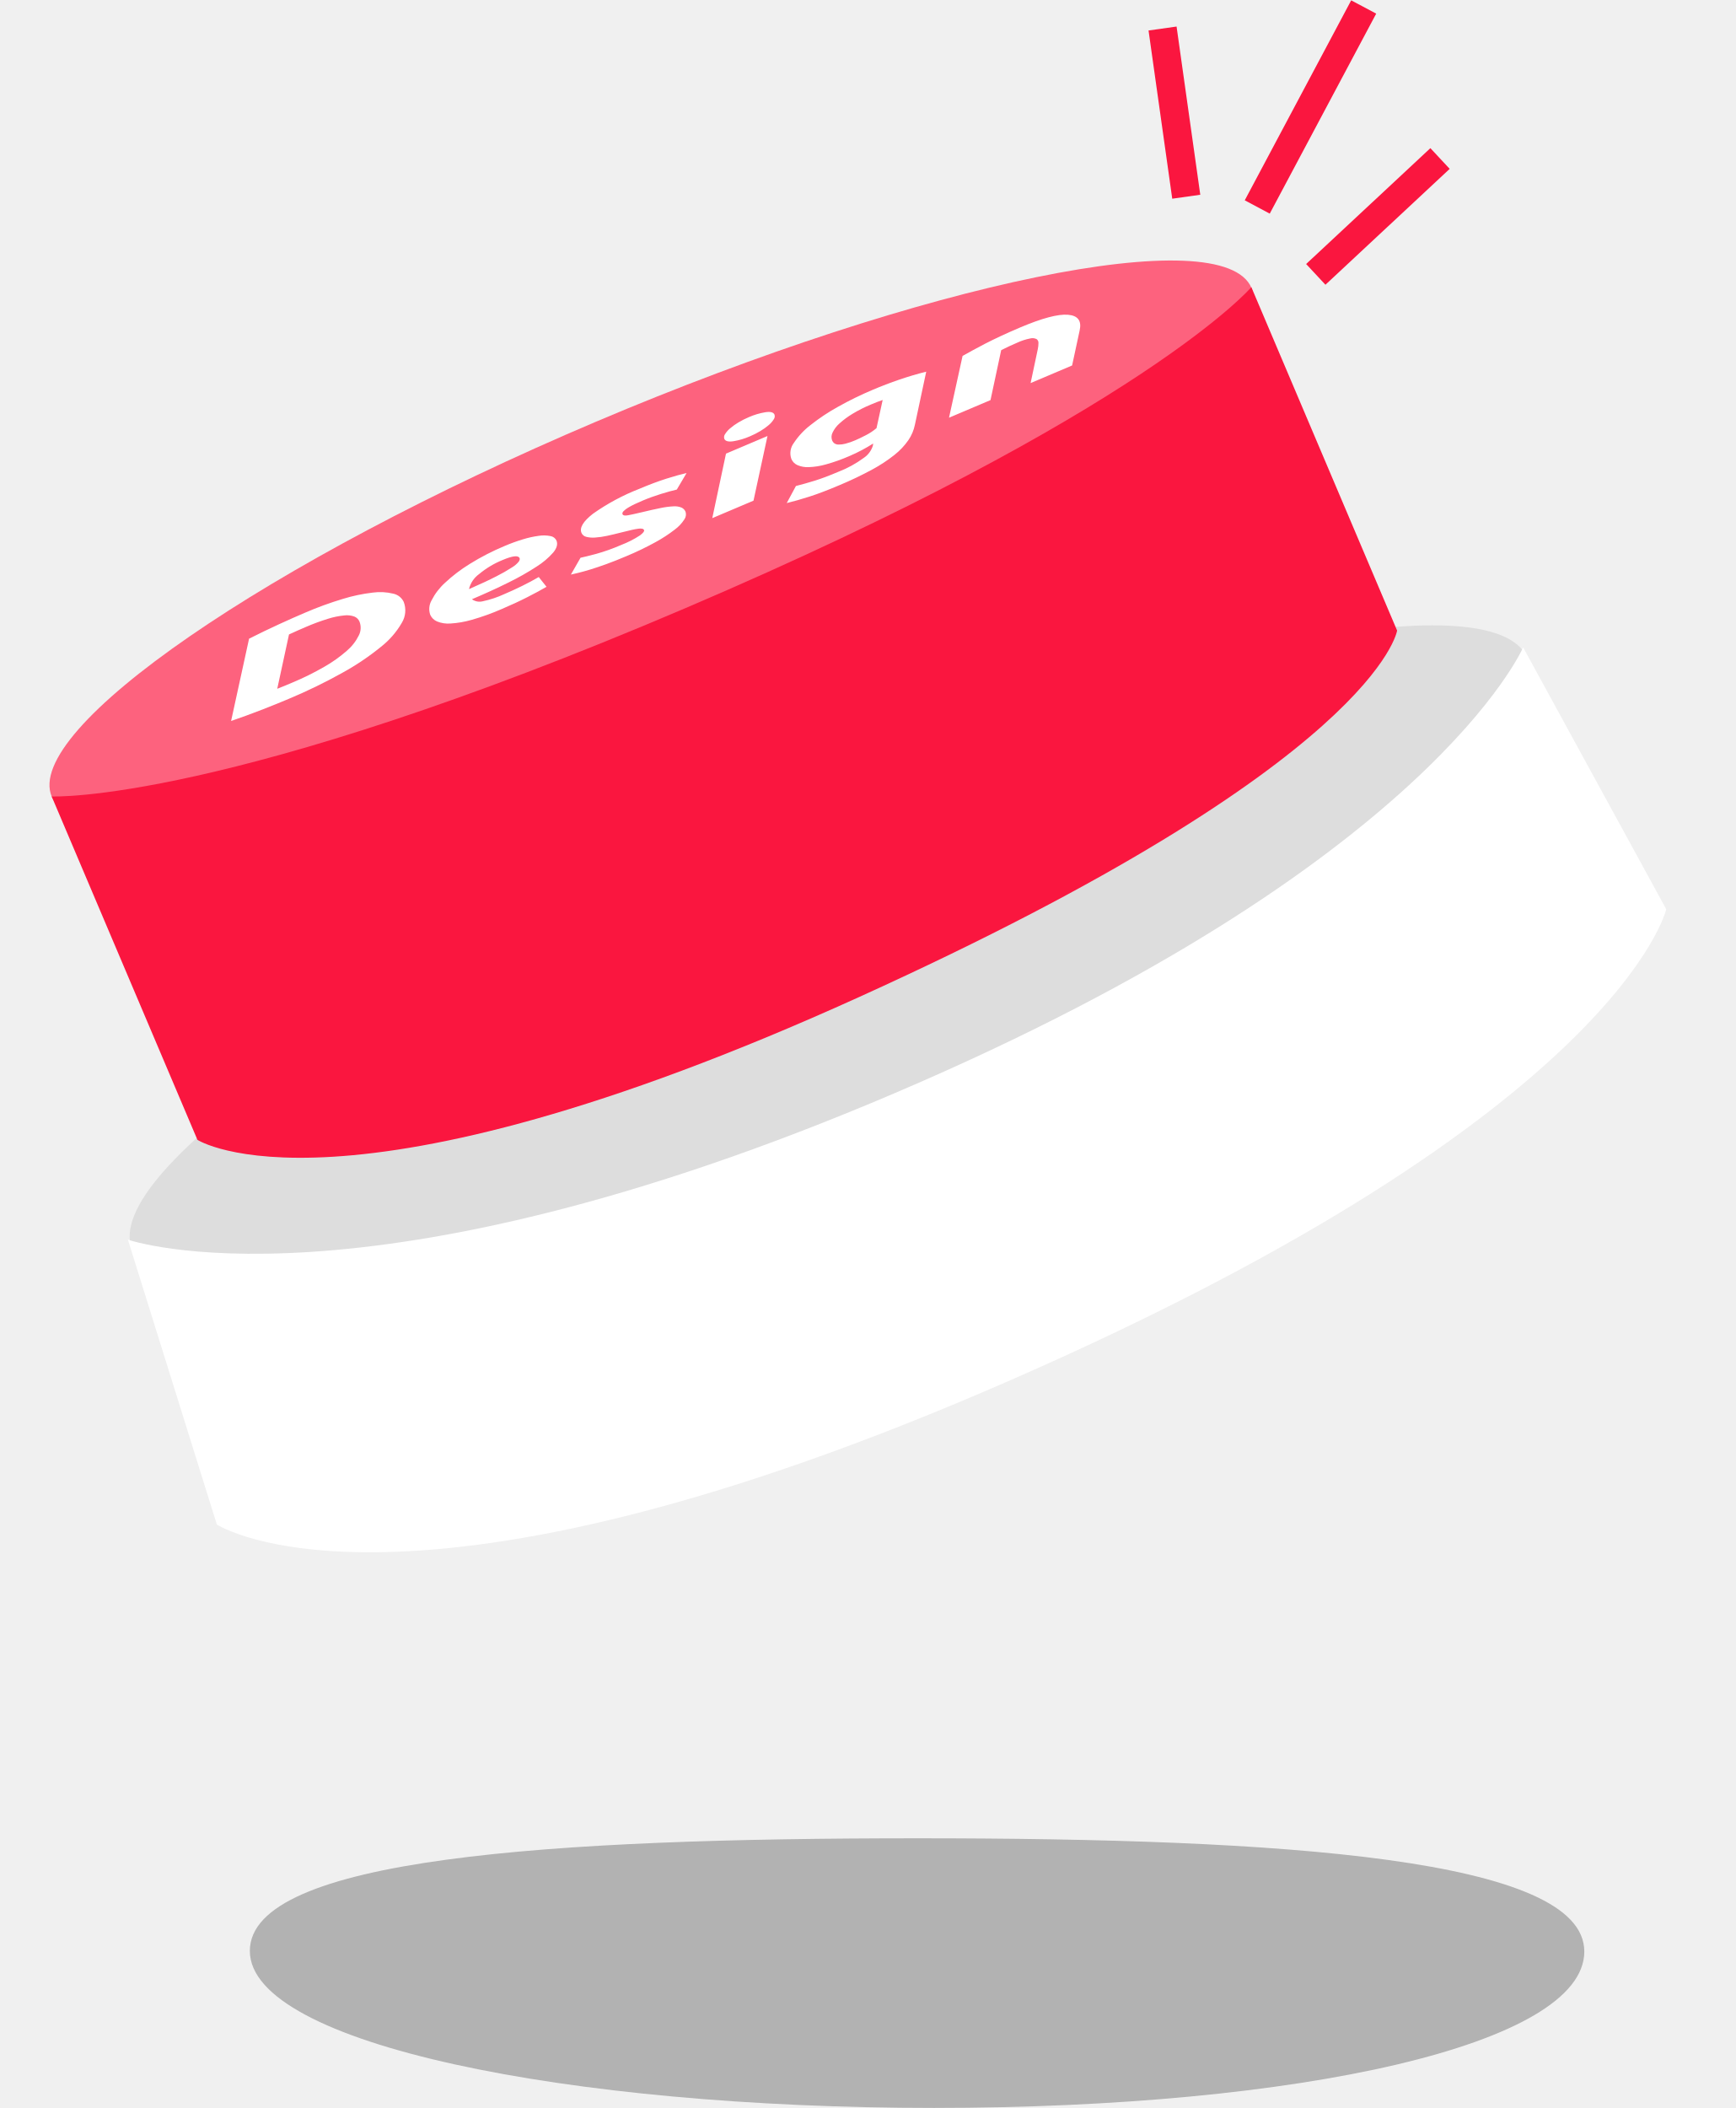
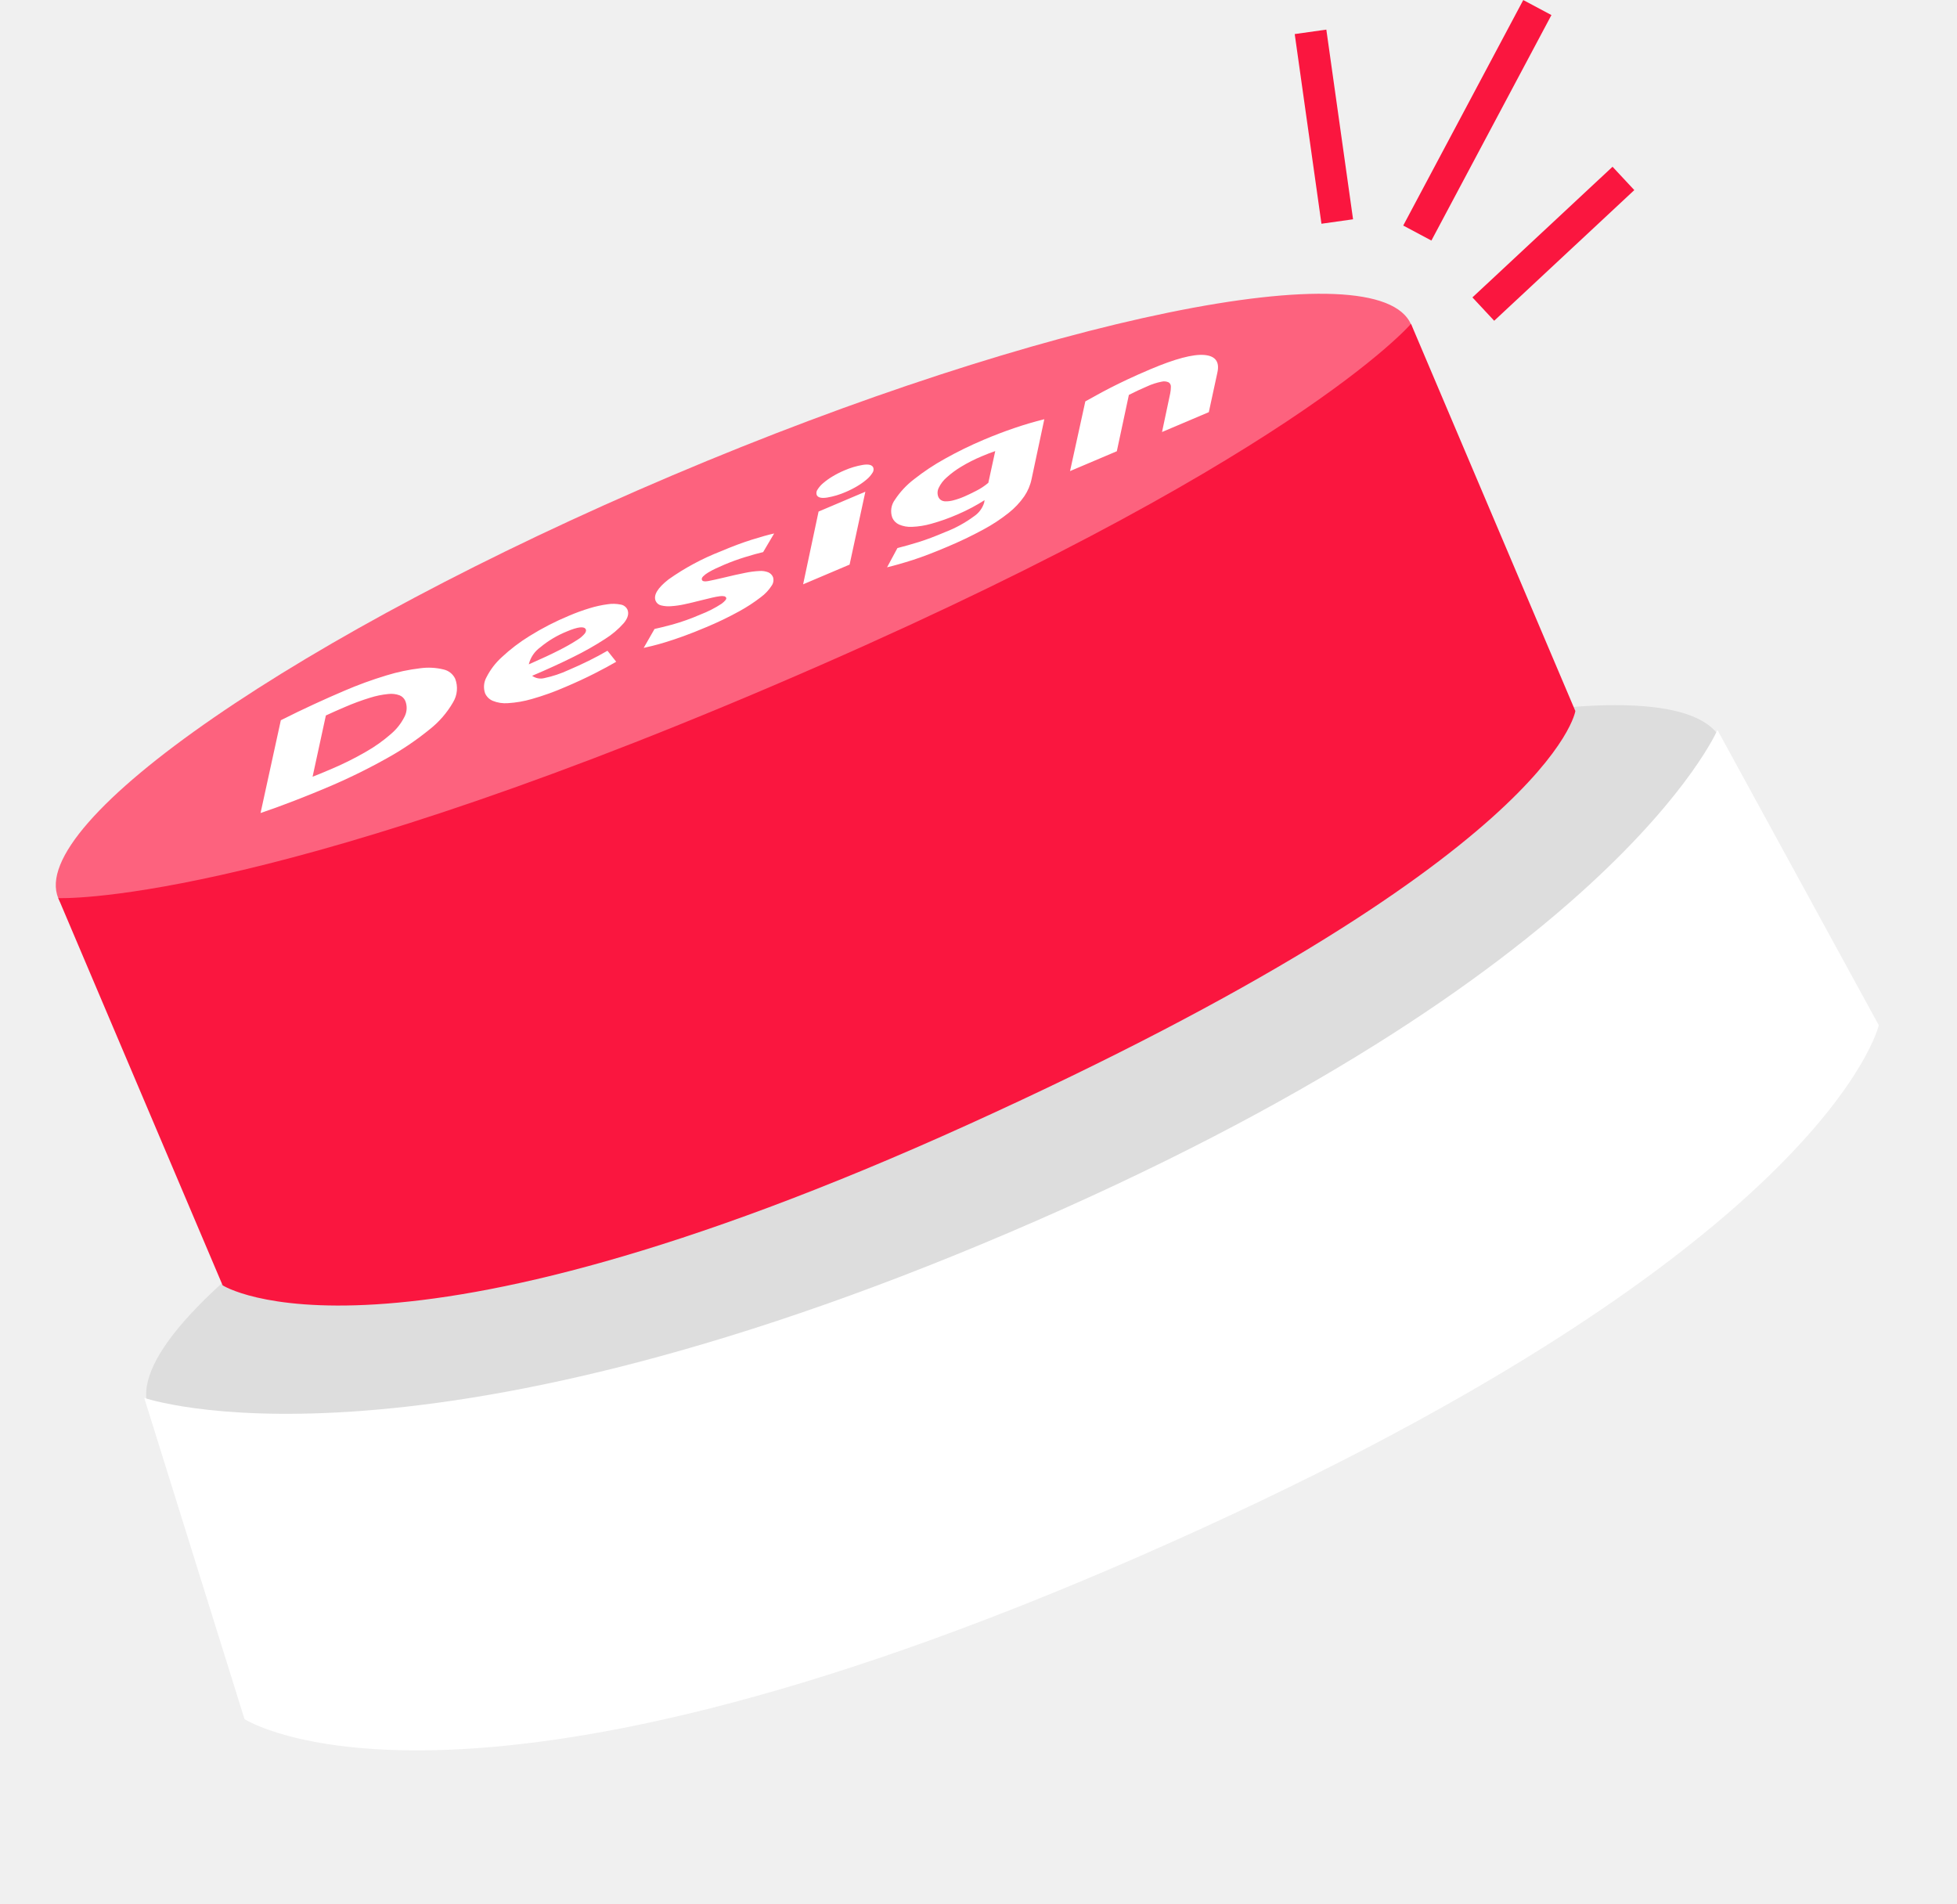
- <svg xmlns="http://www.w3.org/2000/svg" width="306.647" height="372.416" viewBox="0 0 306.647 372.416">
-   <g id="Group_377" data-name="Group 377" transform="translate(95.934 -40.46) rotate(31)">
-     <path id="Path_479" data-name="Path 479" d="M117.938,0c64.7,0,117.875,3.558,117.875,20.011s-50.229,27.63-114.926,27.631S0,36.35,0,19.9,53.241,0,117.938,0Z" transform="matrix(0.857, -0.515, 0.515, 0.857, 143.716, 339.741)" fill="#262626" opacity="0.31" />
-     <ellipse id="Ellipse_105" data-name="Ellipse 105" cx="133.87" cy="27.292" rx="133.87" ry="27.292" transform="translate(50.294 245.296) rotate(-54)" fill="#ddd" />
-     <path id="Path_413" data-name="Path 413" d="M0,52.468S21.856,85.1,139.165,83.782,278.2,52.466,278.2,52.466L273,0S242.863,28.883,140.166,29.113,5.2,0,5.2,0Z" transform="translate(67.718 264.383) rotate(-54)" fill="#fff" />
-     <path id="Path_415" data-name="Path 415" d="M114.375,0c63.167,0,115.862,10.564,115.862,23.485S180.42,37.412,117.253,37.412,0,36.317,0,23.4,51.207,0,114.375,0Z" transform="translate(0 186.265) rotate(-54)" fill="#fd627e" />
-     <path id="Path_414" data-name="Path 414" d="M0,65.91s16.842,24.9,117.425,22.455S230.267,65.908,230.267,65.908V0S204.354,12.931,116.051,13.129,0,0,0,0Z" transform="translate(18.902 199.996) rotate(-54)" fill="#fa163f" />
-     <path id="Path_477" data-name="Path 477" d="M13.627-28.2q.588.018,1.2.027t1.684.009a49.269,49.269,0,0,0,6.28-.363,23.942,23.942,0,0,0,4.757-1.044,8.564,8.564,0,0,0,3.02-1.67,2.972,2.972,0,0,0,1.069-2.223,1.653,1.653,0,0,0-.481-1.152,3.817,3.817,0,0,0-1.577-.889,14,14,0,0,0-2.833-.572,37.5,37.5,0,0,0-4.2-.2q-1.6,0-3.26.054ZM40.19-33.607a4.209,4.209,0,0,1-1.764,3.285,14.768,14.768,0,0,1-5.051,2.459,45.533,45.533,0,0,1-7.99,1.552,93.267,93.267,0,0,1-10.636.544q-2.245,0-5.184-.091T3.9-26.148l8.6-12.141q3.046-.2,5.852-.281t5.051-.082a61.941,61.941,0,0,1,7.082.363,29.68,29.68,0,0,1,5.291,1.034,9.725,9.725,0,0,1,3.287,1.6A2.651,2.651,0,0,1,40.19-33.607Zm3.421,3.938a3.084,3.084,0,0,1,1.2-2.25,10.854,10.854,0,0,1,3.394-1.933,27.389,27.389,0,0,1,5.318-1.361,42.57,42.57,0,0,1,6.921-.517,30.983,30.983,0,0,1,3.474.181,17.341,17.341,0,0,1,2.806.526,5.826,5.826,0,0,1,1.871.844,1.416,1.416,0,0,1,.668,1.134q0,1.016-1.336,1.724a13.386,13.386,0,0,1-3.715,1.152,46.662,46.662,0,0,1-5.639.644q-3.26.2-7.108.2a2.3,2.3,0,0,0,1.63,1.08,17.865,17.865,0,0,0,3.982.318q1.71,0,3.474-.1t3.314-.3l.588,2.123q-1.5.2-3.821.363t-5.051.163A41.287,41.287,0,0,1,50-25.994a17.127,17.127,0,0,1-3.688-.862,5.208,5.208,0,0,1-2.058-1.27A2.3,2.3,0,0,1,43.611-29.669Zm15.553-3.92a15.632,15.632,0,0,0-4.783.662,4.632,4.632,0,0,0-2.7,1.751q3.314-.036,5.345-.191a29.164,29.164,0,0,0,3.153-.372,4.54,4.54,0,0,0,1.5-.472q.374-.254.374-.508Q62.049-33.589,59.163-33.589Zm20.31,5.735a17.509,17.509,0,0,0,3.741-.263q1.015-.263,1.015-.572a.427.427,0,0,0-.187-.345,1.948,1.948,0,0,0-.615-.272,11.672,11.672,0,0,0-1.176-.263q-.748-.136-1.924-.318-1.336-.2-2.512-.426a13.873,13.873,0,0,1-2.058-.544,4.836,4.836,0,0,1-1.39-.726,1.214,1.214,0,0,1-.508-.971q0-1.47,3.18-2.323a38.1,38.1,0,0,1,9.273-.853q2.886,0,5.131.218t3.634.472l-2.726,2.014q-1.122-.2-2.886-.381a33.928,33.928,0,0,0-3.474-.181q-.748,0-1.47.027a12.372,12.372,0,0,0-1.336.118,3.976,3.976,0,0,0-.989.254q-.374.163-.374.436,0,.363.828.544t2.325.436q2.084.345,3.474.635a14.13,14.13,0,0,1,2.218.617,3.157,3.157,0,0,1,1.2.744,1.421,1.421,0,0,1,.374.98,1.527,1.527,0,0,1-.722,1.143,6.766,6.766,0,0,1-2.271,1,25.693,25.693,0,0,1-3.955.708,52.315,52.315,0,0,1-5.772.272q-2.084,0-3.768-.091t-2.966-.227q-1.283-.136-2.165-.281t-1.363-.236L71.99-28.58q.909.181,2.833.454A33.844,33.844,0,0,0,79.473-27.854Zm24.585,1.924h-7.91l6.681-9.546h7.963Zm3.848-10.708a12.3,12.3,0,0,1-2.993-.336q-1.336-.336-1.336-1.025a.922.922,0,0,1,.454-.717,4.252,4.252,0,0,1,1.2-.581,10.539,10.539,0,0,1,1.737-.39,14.545,14.545,0,0,1,2.111-.145,12.3,12.3,0,0,1,2.993.336q1.336.336,1.336,1.025a.922.922,0,0,1-.454.717,4.252,4.252,0,0,1-1.2.581,10.538,10.538,0,0,1-1.737.39A14.545,14.545,0,0,1,107.906-36.638Zm27.632,9.51a7.487,7.487,0,0,1-2.111,2.042,12.117,12.117,0,0,1-3.26,1.434,26.509,26.509,0,0,1-4.677.853,62.826,62.826,0,0,1-6.36.281q-3.367,0-5.665-.209t-4.169-.517l2.672-2.142q1.657.254,3.447.436t4.409.181a19.286,19.286,0,0,0,5.158-.517,4,4,0,0,0,2.271-1.334l.214-.345q-1.069.181-2.271.29t-2.539.109a30.706,30.706,0,0,1-4.329-.263,12.778,12.778,0,0,1-2.966-.735,4.5,4.5,0,0,1-1.71-1.116,2.1,2.1,0,0,1-.561-1.406,3,3,0,0,1,1.5-2.441,13.087,13.087,0,0,1,3.982-1.769,35.452,35.452,0,0,1,5.719-1.071,60.629,60.629,0,0,1,6.761-.363q2.565,0,5.077.181t4.917.563Zm-3.527-6.261q-.909-.073-2.245-.073a24.24,24.24,0,0,0-3.634.245,14.591,14.591,0,0,0-2.752.662,4.983,4.983,0,0,0-1.764,1.007A1.739,1.739,0,0,0,121-30.286a1.207,1.207,0,0,0,.16.608,1.306,1.306,0,0,0,.588.49,4.448,4.448,0,0,0,1.176.336,11.466,11.466,0,0,0,1.871.127q.748,0,2-.091a9.7,9.7,0,0,0,2.271-.417Zm16.034-1.652q.909-.091,2-.209t2.459-.218q1.363-.1,3.046-.163t3.821-.064q6.307,0,8.658,1.234t.8,3.376L165.2-25.93h-7.963l3.527-5.045a5.3,5.3,0,0,0,.508-.916.8.8,0,0,0-.027-.78,1.658,1.658,0,0,0-.989-.544,9.914,9.914,0,0,0-2.378-.209q-1.55,0-3.153.109l-5.184,7.386h-7.963Z" transform="matrix(0.588, -0.809, 0.809, 0.588, 58.068, 190.77)" fill="#fff" />
-     <g id="Group_404" data-name="Group 404" transform="matrix(0.921, 0.391, -0.391, 0.921, -1.923, -62.325)">
-       <rect id="Rectangle_494" data-name="Rectangle 494" width="5" height="30" transform="translate(172.092 -31.052) rotate(-7)" fill="#fa163f" />
-       <rect id="Rectangle_493" data-name="Rectangle 493" width="5" height="40" transform="matrix(0.899, -0.438, 0.438, 0.899, 142.757, -35.08)" fill="#fa163f" />
-       <rect id="Rectangle_495" data-name="Rectangle 495" width="5" height="29.999" transform="matrix(0.469, -0.883, 0.883, 0.469, 126.032, -2.997)" fill="#fa163f" />
+ <svg xmlns="http://www.w3.org/2000/svg" width="268.886" height="261.476" viewBox="0 0 268.886 261.476">
+   <g id="design" transform="translate(81.115 -30.475) rotate(31)">
+     <ellipse id="Ellipse_105" data-name="Ellipse 105" cx="117.385" cy="23.932" rx="117.385" ry="23.932" transform="translate(44.101 209.255) rotate(-54)" fill="#ddd" />
+     <path id="Path_413" data-name="Path 413" d="M0,46.007S19.165,74.624,122.028,73.465,243.942,46,243.942,46L239.383,0S212.957,25.327,122.906,25.528,4.559,0,4.559,0Z" transform="translate(59.379 225.992) rotate(-54)" fill="#fff" />
+     <path id="Path_415" data-name="Path 415" d="M100.291,0C155.68,0,201.885,9.263,201.885,20.593S158.2,32.8,102.815,32.805,0,31.845,0,20.515,44.9,0,100.291,0Z" transform="translate(0 157.493) rotate(-54)" fill="#fd627e" />
+     <path id="Path_414" data-name="Path 414" d="M0,57.794S14.768,79.632,102.966,77.484s98.947-19.692,98.947-19.692V0S179.19,11.339,101.76,11.512,0,0,0,0Z" transform="translate(16.575 169.533) rotate(-54)" fill="#fa163f" />
+     <path id="Path_477" data-name="Path 477" d="M8.529,10.2q.516.016,1.054.024t1.476.008a43.2,43.2,0,0,0,5.507-.318A20.994,20.994,0,0,0,20.738,9a7.509,7.509,0,0,0,2.648-1.464,2.606,2.606,0,0,0,.937-1.949A1.45,1.45,0,0,0,23.9,4.575a3.347,3.347,0,0,0-1.383-.78,12.276,12.276,0,0,0-2.484-.5,32.884,32.884,0,0,0-3.679-.175q-1.406,0-2.859.048ZM31.821,5.458a3.69,3.69,0,0,1-1.547,2.88A12.949,12.949,0,0,1,25.846,10.5a39.926,39.926,0,0,1-7.006,1.361,81.783,81.783,0,0,1-9.326.477q-1.968,0-4.546-.08T0,12L7.545,1.353q2.671-.175,5.132-.247t4.429-.072a54.313,54.313,0,0,1,6.21.318,26.025,26.025,0,0,1,4.64.907,8.527,8.527,0,0,1,2.882,1.4A2.324,2.324,0,0,1,31.821,5.458Zm3,3.453a2.7,2.7,0,0,1,1.054-1.973,9.517,9.517,0,0,1,2.976-1.695A24.016,24.016,0,0,1,43.514,4.05,37.328,37.328,0,0,1,49.583,3.6a27.168,27.168,0,0,1,3.046.159,15.206,15.206,0,0,1,2.46.461,5.109,5.109,0,0,1,1.64.74,1.242,1.242,0,0,1,.586.995q0,.891-1.172,1.512a11.737,11.737,0,0,1-3.257,1.011,40.916,40.916,0,0,1-4.944.565q-2.859.175-6.233.175a2.021,2.021,0,0,0,1.429.947,15.665,15.665,0,0,0,3.491.278q1.5,0,3.046-.088t2.906-.263l.516,1.862q-1.312.175-3.351.318t-4.429.143a36.2,36.2,0,0,1-4.9-.278,15.018,15.018,0,0,1-3.234-.756,4.567,4.567,0,0,1-1.8-1.114A2.016,2.016,0,0,1,34.821,8.912ZM48.458,5.474a13.707,13.707,0,0,0-4.194.581A4.061,4.061,0,0,0,41.9,7.591q2.906-.032,4.686-.167A25.574,25.574,0,0,0,49.349,7.1a3.981,3.981,0,0,0,1.312-.414q.328-.223.328-.446Q50.989,5.474,48.458,5.474ZM66.267,10.5a15.353,15.353,0,0,0,3.281-.231q.89-.231.89-.5a.374.374,0,0,0-.164-.3,1.708,1.708,0,0,0-.539-.239A10.235,10.235,0,0,0,68.7,9q-.656-.119-1.687-.278-1.172-.175-2.2-.374a12.164,12.164,0,0,1-1.8-.477,4.24,4.24,0,0,1-1.218-.637,1.065,1.065,0,0,1-.445-.851q0-1.289,2.788-2.037A33.406,33.406,0,0,1,72.266,3.6q2.531,0,4.5.191t3.187.414l-2.39,1.766q-.984-.175-2.531-.334a29.751,29.751,0,0,0-3.046-.159q-.656,0-1.289.024a10.848,10.848,0,0,0-1.172.1,3.486,3.486,0,0,0-.867.223q-.328.143-.328.382,0,.318.726.477t2.039.382q1.828.3,3.046.557a12.389,12.389,0,0,1,1.945.541,2.769,2.769,0,0,1,1.054.652,1.246,1.246,0,0,1,.328.859,1.339,1.339,0,0,1-.633,1,5.933,5.933,0,0,1-1.992.875,22.529,22.529,0,0,1-3.468.621,45.873,45.873,0,0,1-5.061.239q-1.828,0-3.3-.08t-2.6-.2q-1.125-.119-1.9-.247t-1.2-.207l2.39-1.814q.8.159,2.484.4A29.677,29.677,0,0,0,66.267,10.5ZM87.825,12.19H80.889l5.858-8.371H93.73ZM91.2,2.8a10.783,10.783,0,0,1-2.624-.294q-1.172-.294-1.172-.9a.809.809,0,0,1,.4-.629A3.728,3.728,0,0,1,88.856.469,9.241,9.241,0,0,1,90.379.127,12.754,12.754,0,0,1,92.23,0a10.783,10.783,0,0,1,2.624.294q1.172.294,1.172.9a.809.809,0,0,1-.4.629,3.728,3.728,0,0,1-1.054.509,9.241,9.241,0,0,1-1.523.342A12.754,12.754,0,0,1,91.2,2.8Zm24.229,8.339a6.565,6.565,0,0,1-1.851,1.79,10.625,10.625,0,0,1-2.859,1.257,23.244,23.244,0,0,1-4.1.748,55.09,55.09,0,0,1-5.577.247q-2.952,0-4.968-.183t-3.655-.454l2.343-1.878q1.453.223,3.023.382t3.866.159a16.911,16.911,0,0,0,4.522-.454,3.51,3.51,0,0,0,1.992-1.17l.187-.3q-.937.159-1.992.255t-2.226.1a26.925,26.925,0,0,1-3.8-.231,11.2,11.2,0,0,1-2.6-.645,3.941,3.941,0,0,1-1.5-.979,1.84,1.84,0,0,1-.492-1.233,2.633,2.633,0,0,1,1.312-2.14,11.475,11.475,0,0,1,3.491-1.552,31.086,31.086,0,0,1,5.015-.939,53.163,53.163,0,0,1,5.928-.318q2.249,0,4.452.159t4.312.493Zm-3.093-5.49q-.8-.064-1.968-.064a21.255,21.255,0,0,0-3.187.215,12.794,12.794,0,0,0-2.414.581,4.369,4.369,0,0,0-1.547.883,1.525,1.525,0,0,0-.539,1.106,1.059,1.059,0,0,0,.141.533,1.145,1.145,0,0,0,.516.43,3.9,3.9,0,0,0,1.031.294,10.054,10.054,0,0,0,1.64.111q.656,0,1.757-.08a8.5,8.5,0,0,0,1.992-.366ZM126.395,4.2q.8-.08,1.757-.183t2.156-.191q1.2-.088,2.671-.143t3.351-.056q5.53,0,7.592,1.082t.7,2.96l-3.187,4.519h-6.983l3.093-4.424a4.644,4.644,0,0,0,.445-.8.7.7,0,0,0-.023-.684A1.454,1.454,0,0,0,137.1,5.8a8.693,8.693,0,0,0-2.085-.183q-1.359,0-2.765.1l-4.546,6.477h-6.983Z" transform="matrix(0.588, -0.809, 0.809, 0.588, 24.671, 138.147)" fill="#fff" />
+     <g id="Group_404" data-name="Group 404" transform="matrix(0.921, 0.391, -0.391, 0.921, 112.811, -47.39)">
+       <rect id="Rectangle_494" data-name="Rectangle 494" width="4.384" height="26.306" transform="translate(40.389 5.454) rotate(-7)" fill="#fa163f" />
+       <rect id="Rectangle_493" data-name="Rectangle 493" width="4.384" height="35.074" transform="matrix(0.899, -0.438, 0.438, 0.899, 14.666, 1.922)" fill="#fa163f" />
+       <rect id="Rectangle_495" data-name="Rectangle 495" width="4.384" height="26.305" transform="matrix(0.469, -0.883, 0.883, 0.469, 0, 30.055)" fill="#fa163f" />
    </g>
  </g>
</svg>
